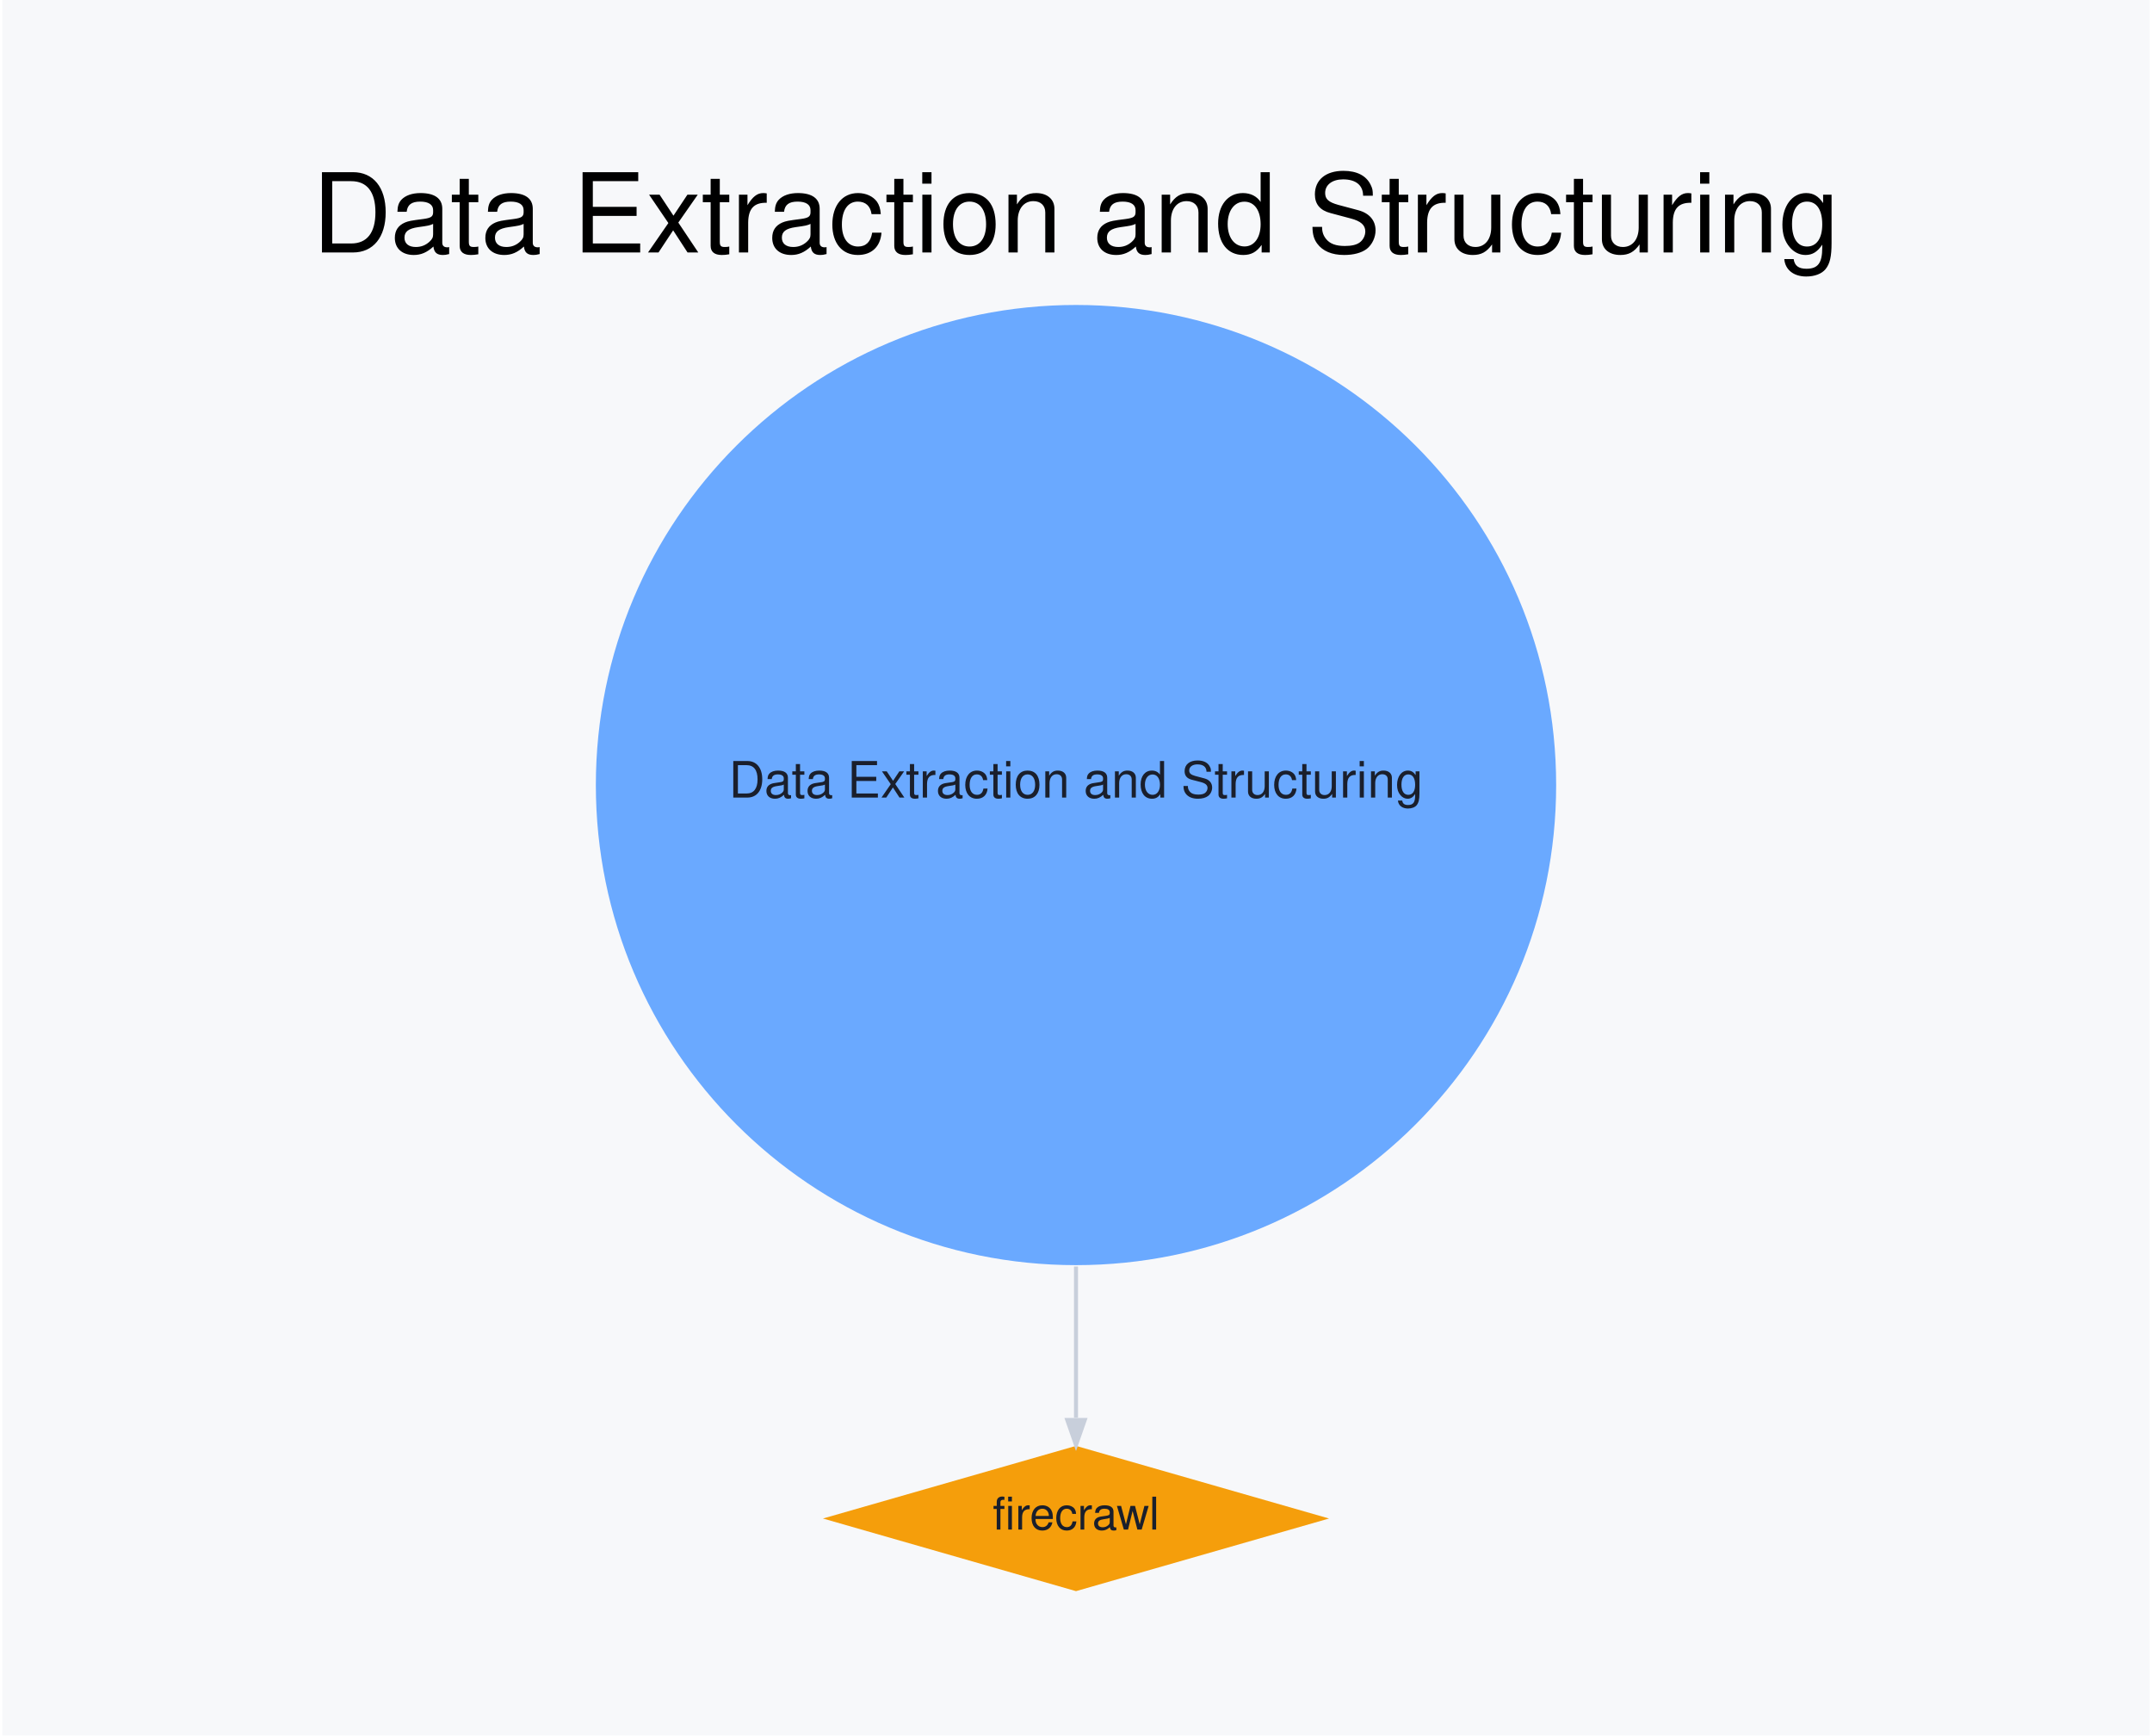
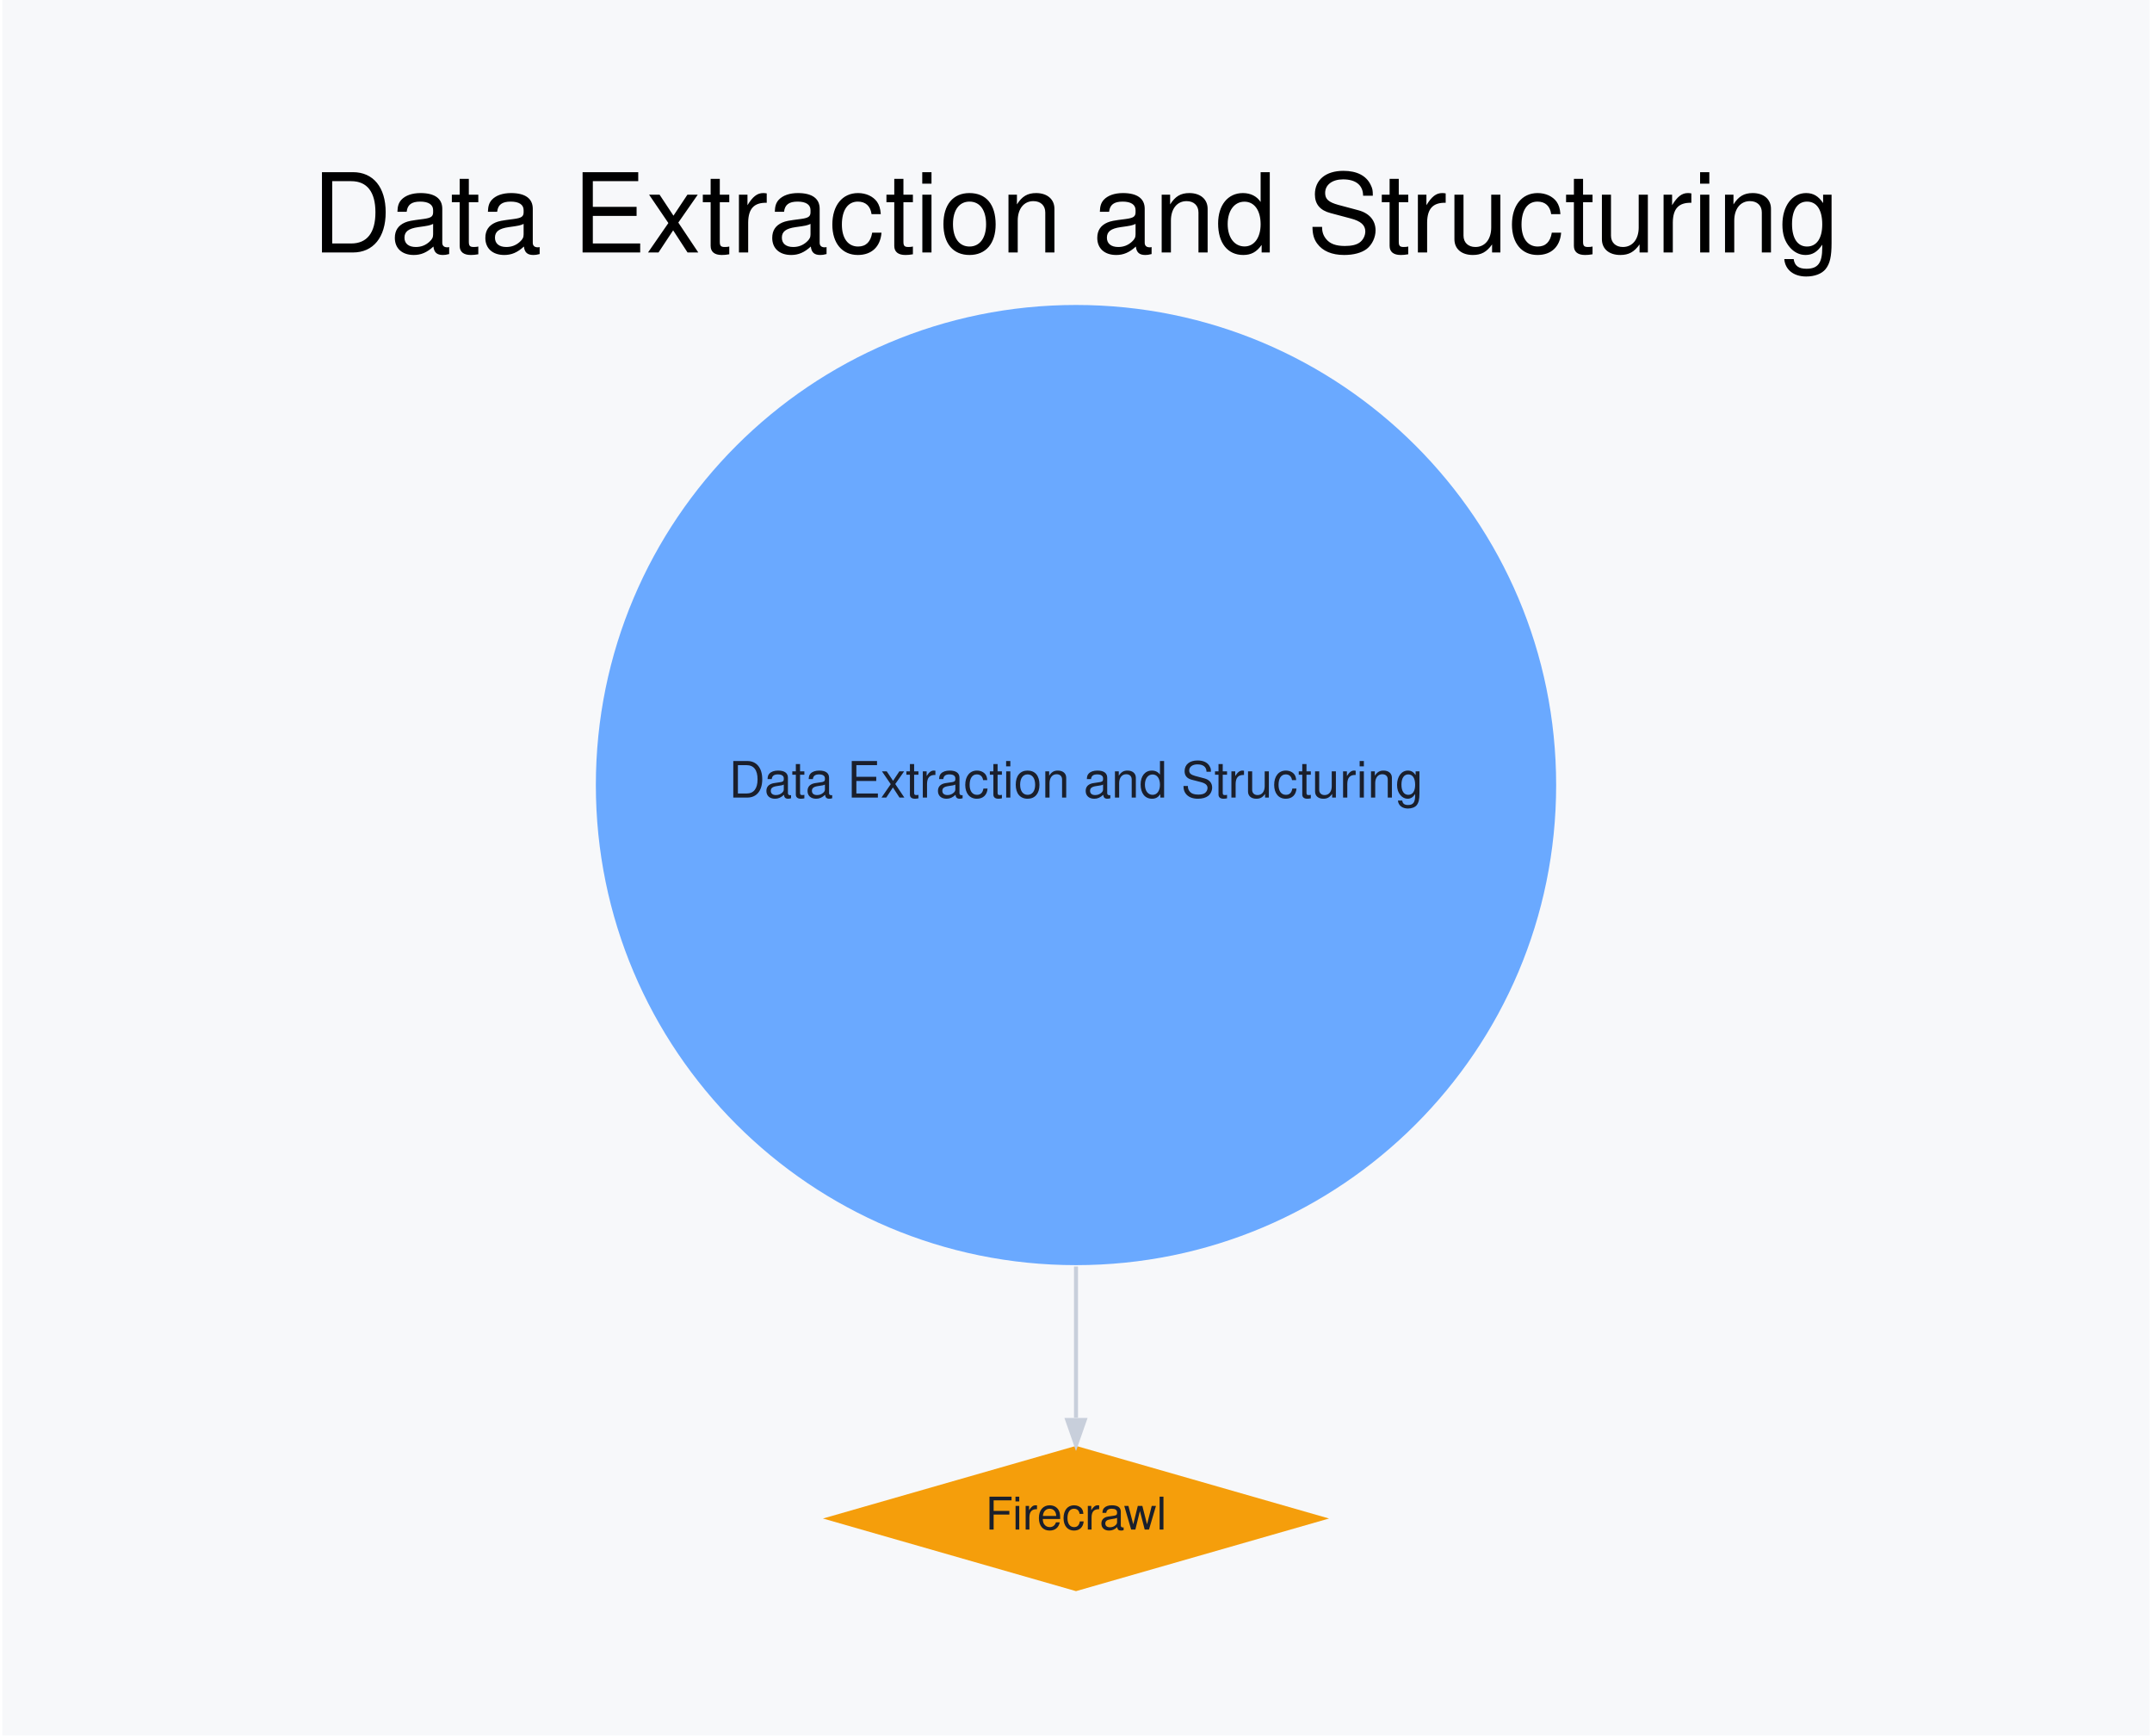
<svg xmlns="http://www.w3.org/2000/svg" xmlns:xlink="http://www.w3.org/1999/xlink" width="429pt" height="346pt" viewBox="0.00 0.00 428.60 346.44">
  <g id="graph0" class="graph" transform="scale(1 1) rotate(0) translate(28.8 317.64)">
    <polygon fill="#f7f8fa" stroke="transparent" points="-28.8,28.8 -28.8,-317.64 399.8,-317.64 399.8,28.8 -28.8,28.8" />
    <text text-anchor="middle" x="185.5" y="-267.24" font-family="Helvetica,sans-Serif" font-size="22.00">Data Extraction and Structuring</text>
    <g id="node1" class="node">
      <g id="a_node1">
        <a xlink:title="Tools that convert unstructured data into structured form for agents to consume.">
          <ellipse fill="#6aa9ff" stroke="black" stroke-width="0" cx="185.5" cy="-160.92" rx="95.84" ry="95.84" />
          <text text-anchor="middle" x="185.5" y="-158.42" font-family="Helvetica,sans-Serif" font-size="10.00" fill="#1a1f2c">Data Extraction and Structuring</text>
        </a>
      </g>
    </g>
    <g id="node2" class="node">
      <g id="a_node2">
        <a xlink:href="https://github.com/firecrawl/firecrawl" xlink:title="https://github.com/firecrawl/firecrawl">
          <polygon fill="#f59e0b" stroke="black" stroke-width="0" points="185.5,-29 134.99,-14.5 185.5,0 236.01,-14.5 185.5,-29" />
-           <text text-anchor="middle" x="185.5" y="-12.3" font-family="Helvetica,sans-Serif" font-size="9.00" fill="#1a1f2c">firecrawl</text>
+           <text text-anchor="middle" x="185.5" y="-12.3" font-family="Helvetica,sans-Serif" font-size="9.00" fill="#1a1f2c">Firecrawl</text>
        </a>
      </g>
    </g>
    <g id="edge1" class="edge">
      <path fill="none" stroke="#c8cfdb" stroke-width="0.8" d="M185.5,-64.8C185.5,-53.47 185.5,-42.98 185.5,-34.62" />
      <polygon fill="#c8cfdb" stroke="#c8cfdb" stroke-width="0.8" points="187.25,-34.18 185.5,-29.18 183.75,-34.18 187.25,-34.18" />
    </g>
  </g>
</svg>
